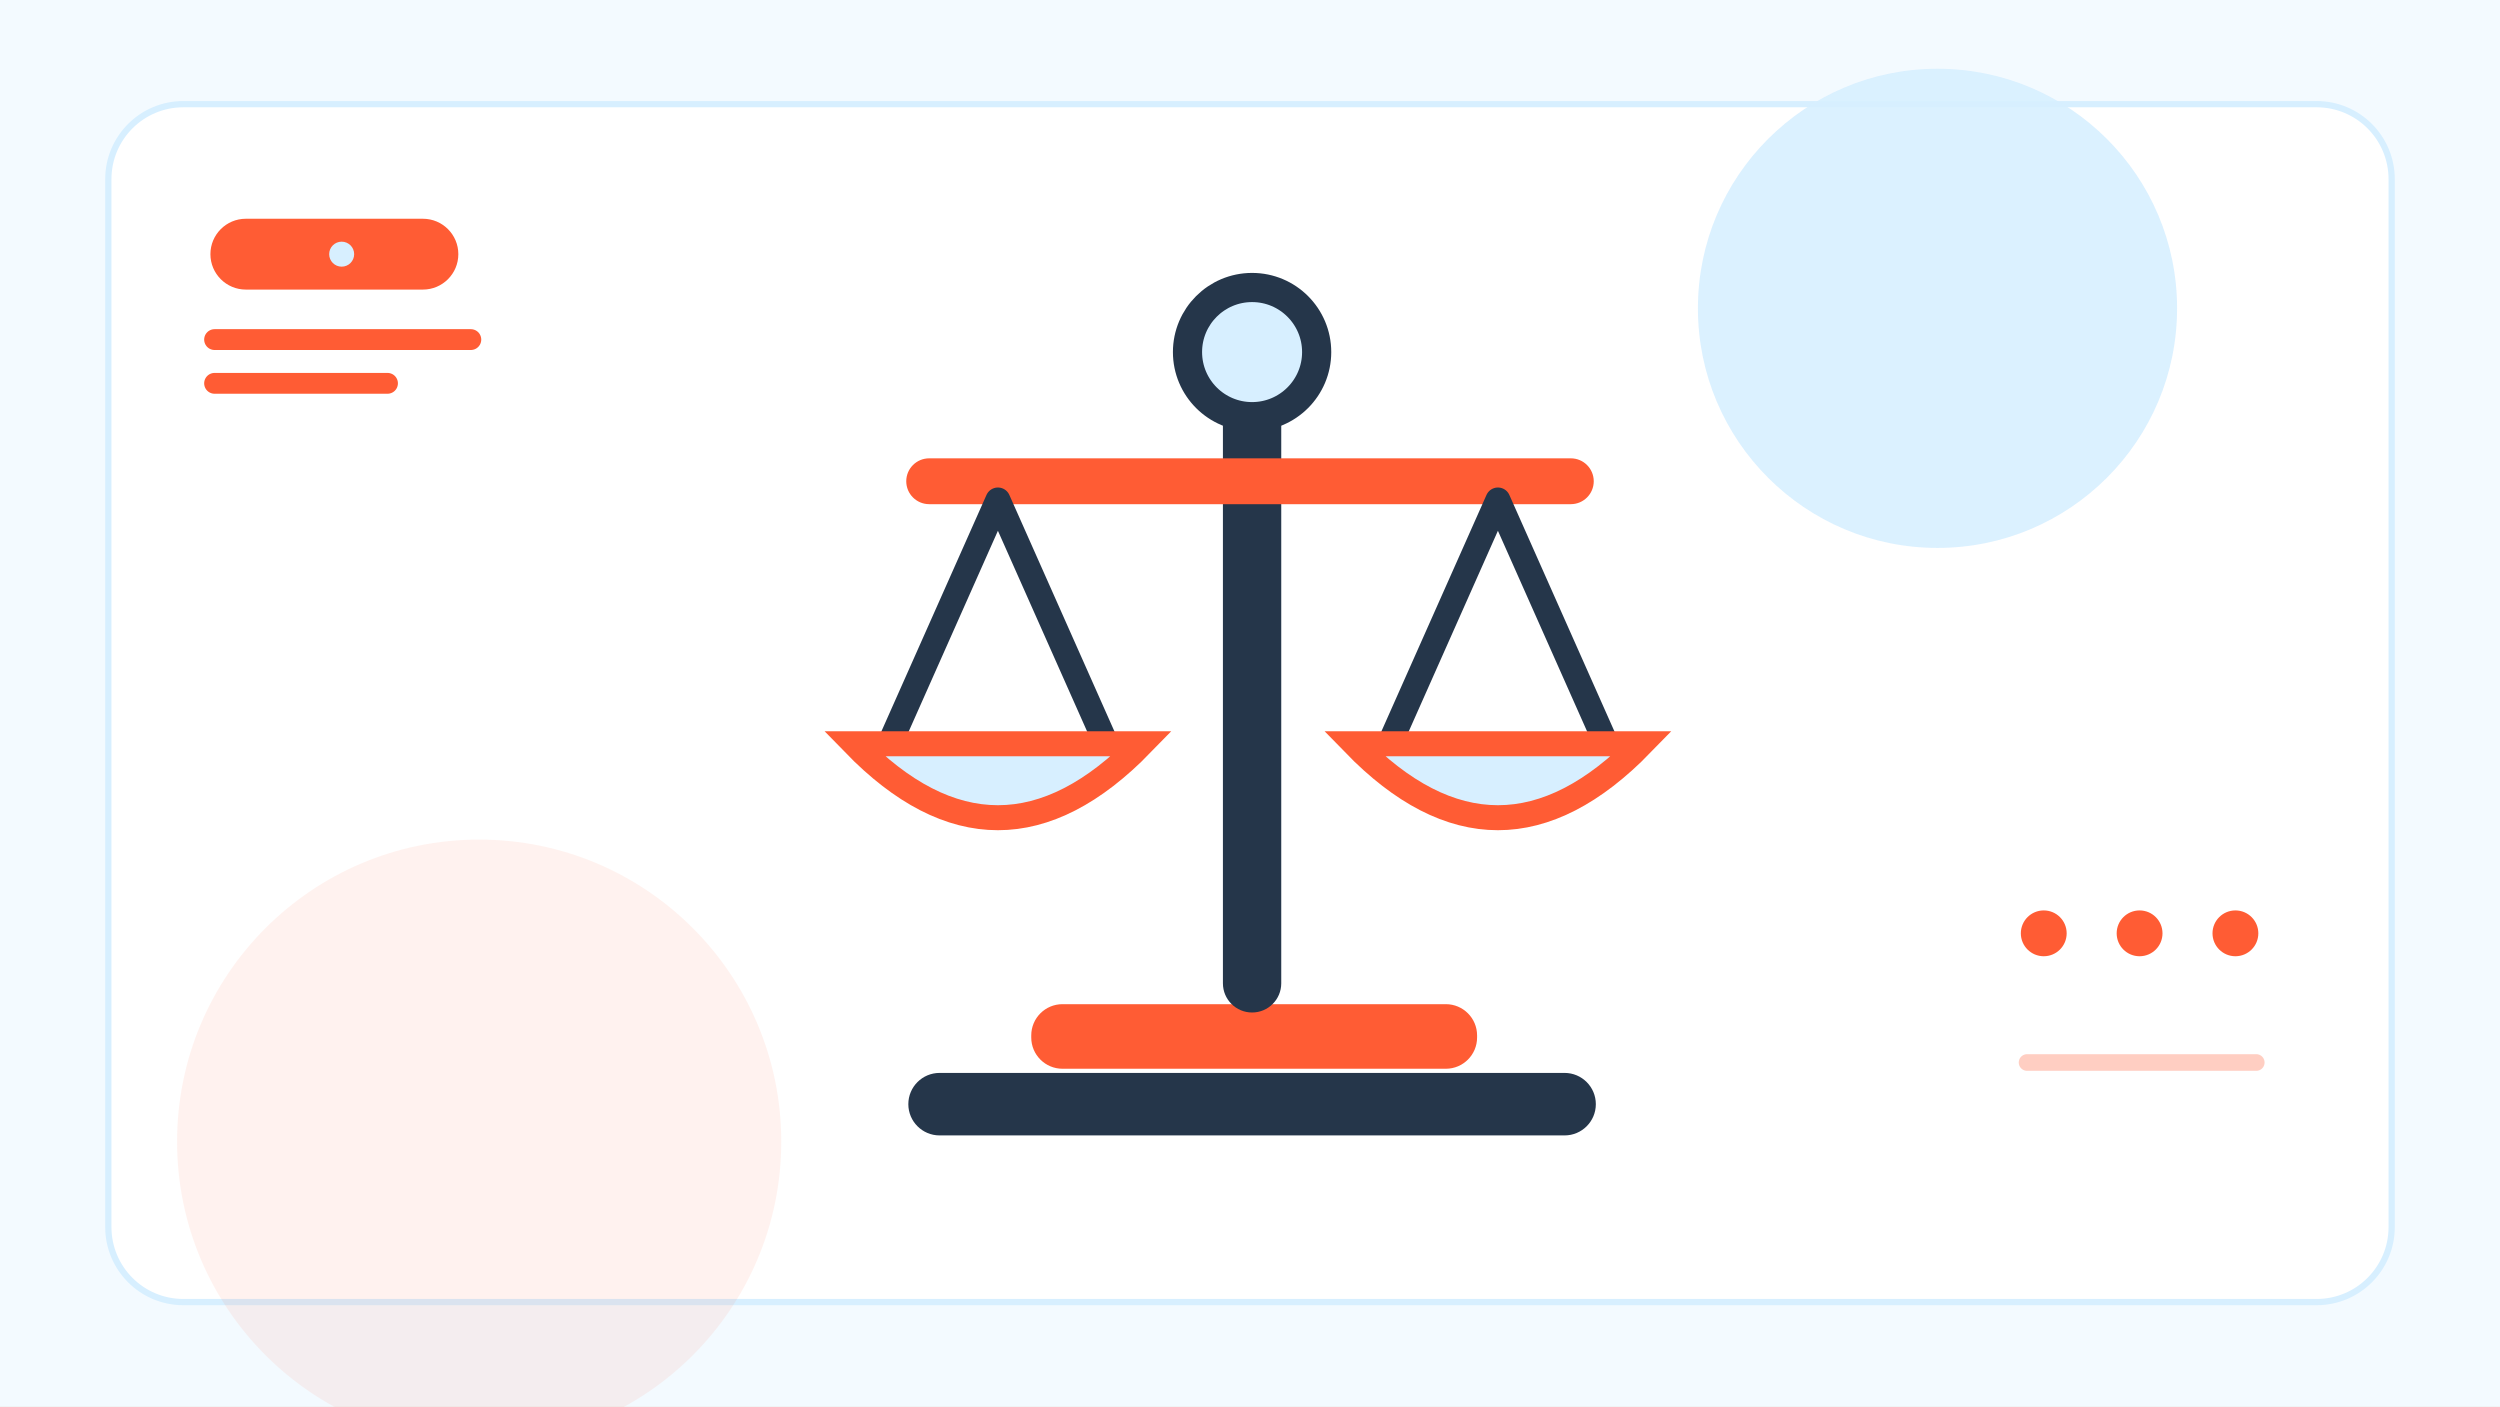
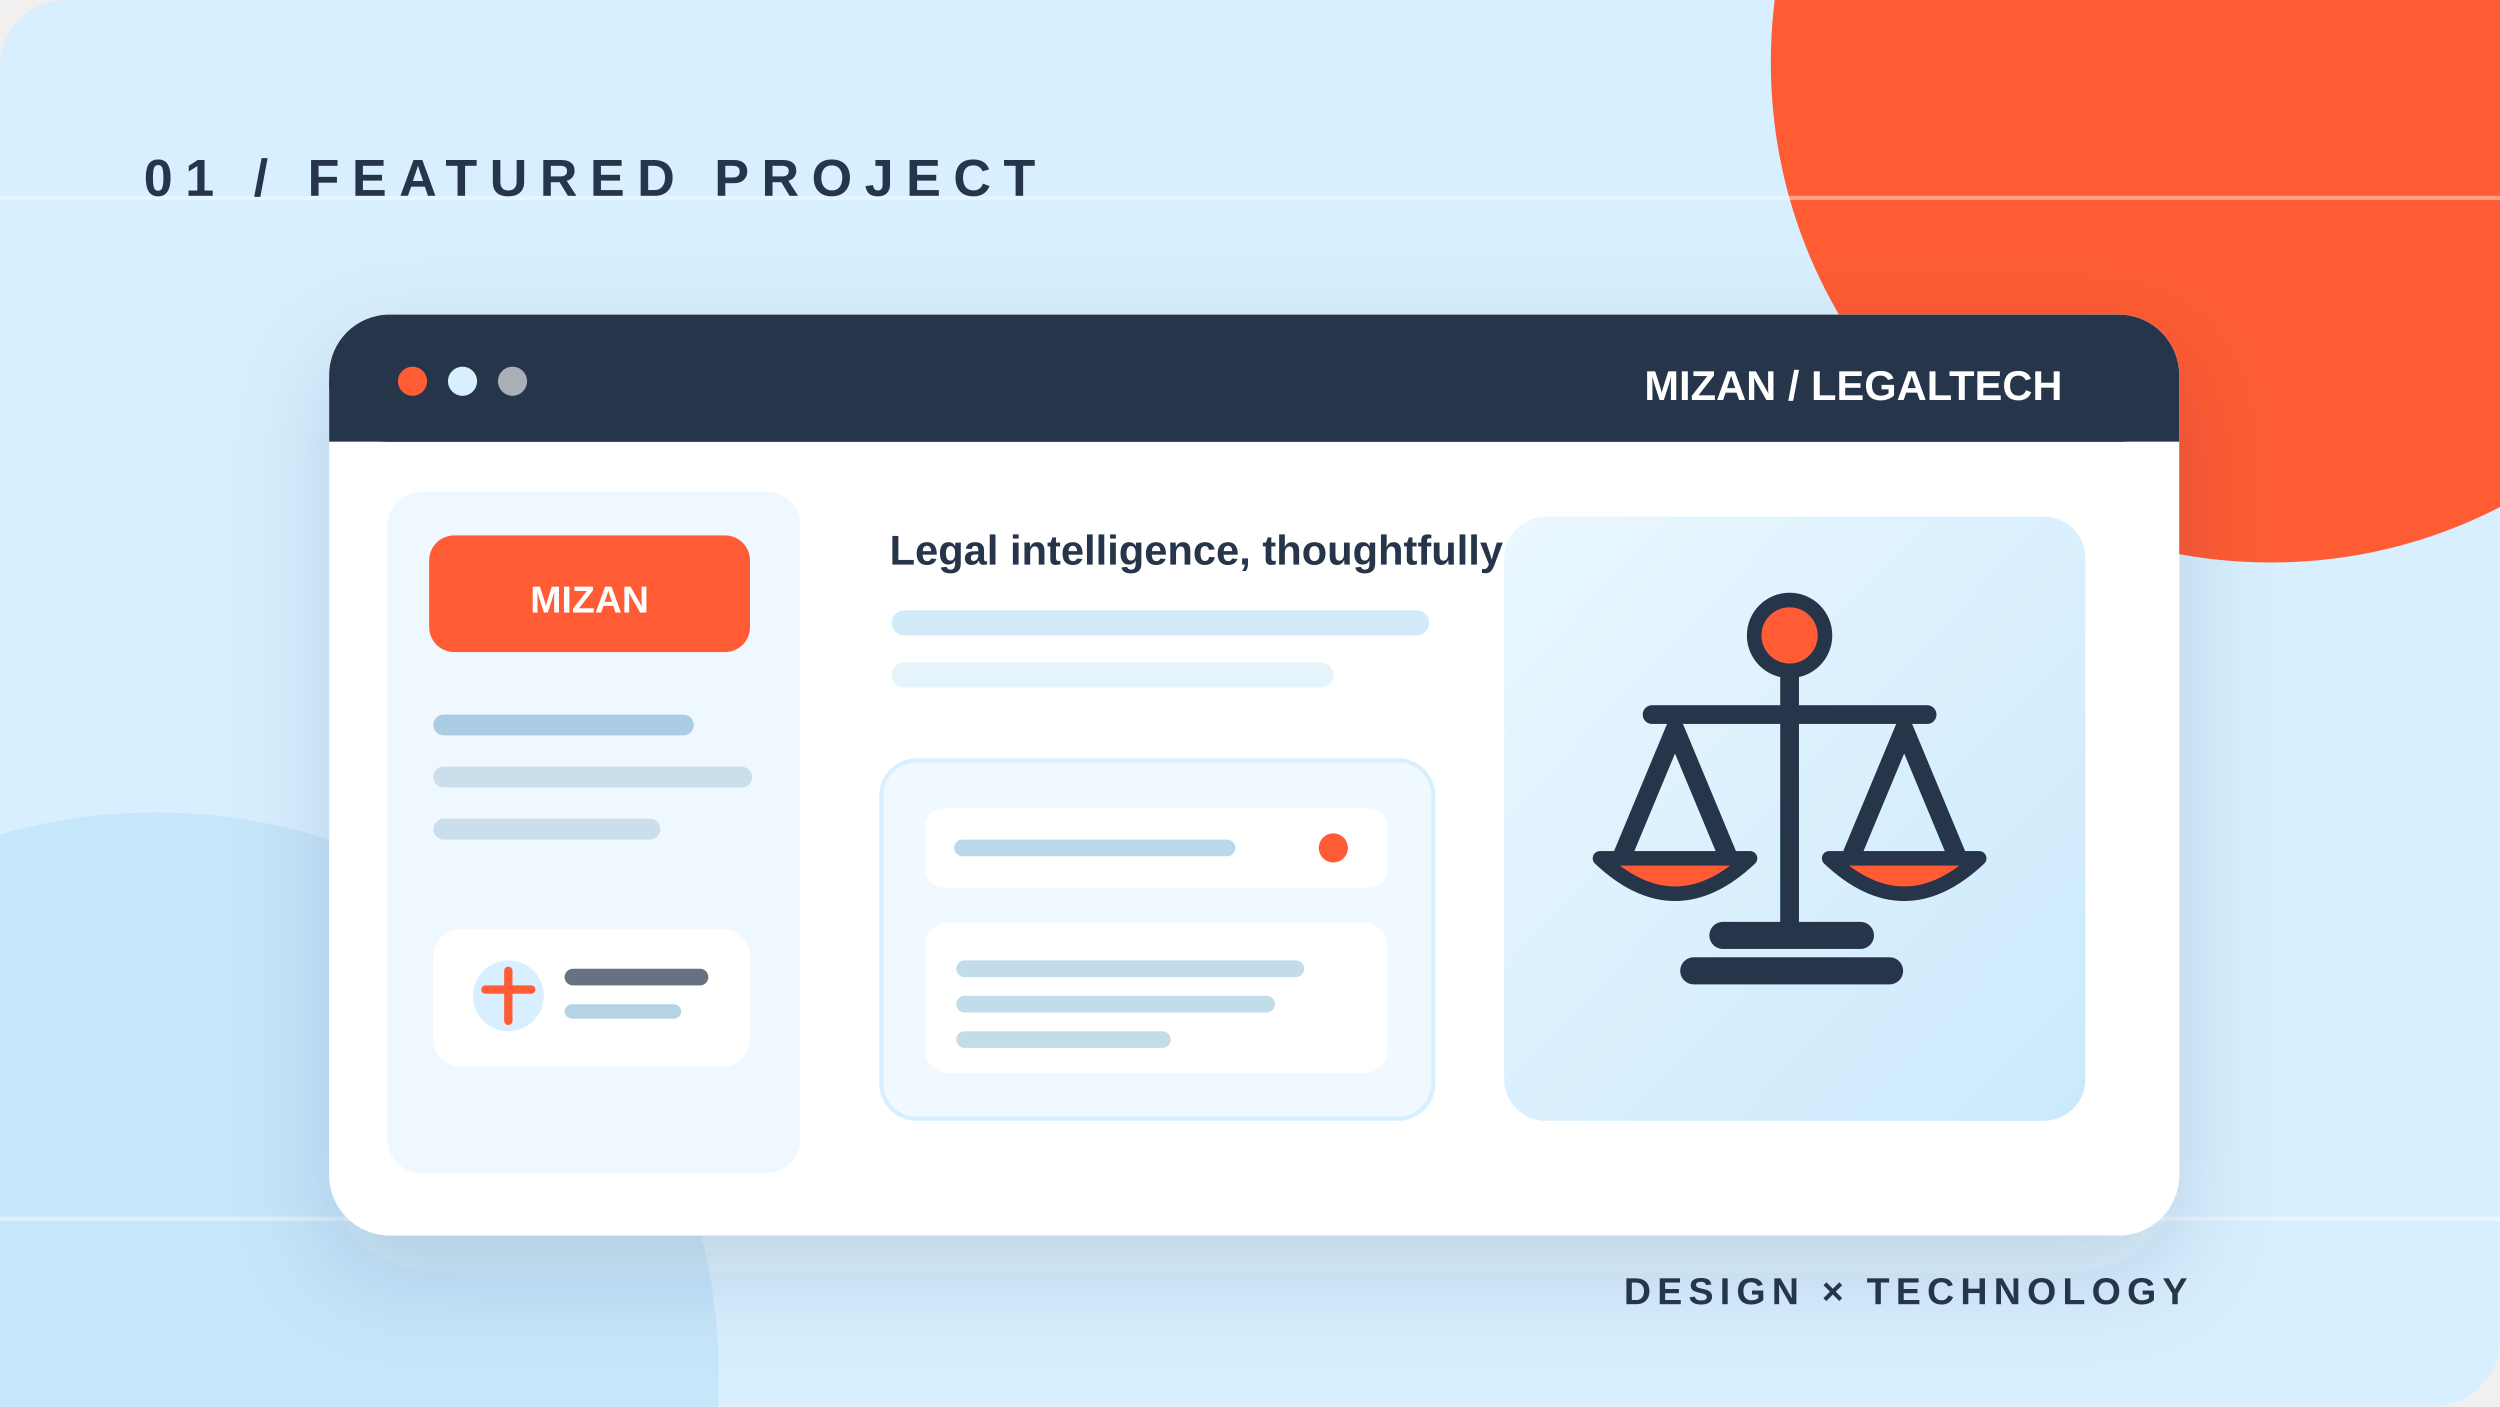
- <svg xmlns="http://www.w3.org/2000/svg" width="1200" height="675" viewBox="0 0 1200 675" role="img" aria-label="MIZAN legal technology illustration">
-   <rect width="1200" height="675" fill="#F3FAFF" />
-   <rect x="52" y="50" width="1096" height="575" rx="36" fill="#FFFFFF" stroke="#D7EFFF" stroke-width="3" />
-   <circle cx="930" cy="148" r="115" fill="#D7EFFF" opacity=".9" />
-   <circle cx="230" cy="548" r="145" fill="#FF5C34" opacity=".08" />
-   <g transform="translate(390 100)">
-     <rect x="46" y="415" width="330" height="30" rx="15" fill="#25364A" />
-     <rect x="105" y="382" width="214" height="31" rx="15" fill="#FF5C34" />
-     <rect x="197" y="76" width="28" height="310" rx="14" fill="#25364A" />
-     <rect x="45" y="120" width="330" height="22" rx="11" fill="#FF5C34" />
-     <circle cx="211" cy="69" r="31" fill="#D7EFFF" stroke="#25364A" stroke-width="14" />
-     <path d="M89 140L37 257M89 140L141 257M329 140L277 257M329 140L381 257" stroke="#25364A" stroke-width="12" stroke-linecap="round" />
-     <path d="M20 257 Q89 328 158 257Z" fill="#D7EFFF" stroke="#FF5C34" stroke-width="12" />
-     <path d="M260 257 Q329 328 398 257Z" fill="#D7EFFF" stroke="#FF5C34" stroke-width="12" />
+ <svg xmlns="http://www.w3.org/2000/svg" width="1200" height="675" viewBox="0 0 1200 675" role="img" aria-label="MIZAN LegalTech — modern legal platform editorial illustration">
+   <defs>
+     <linearGradient id="blue" x2="1" y2="1">
+       <stop stop-color="#EAF7FF" />
+       <stop offset="1" stop-color="#CBE9FC" />
+     </linearGradient>
+     <filter id="shade" x="-20%" y="-30%" width="140%" height="170%">
+       <feDropShadow dx="0" dy="18" stdDeviation="23" flood-color="#25364A" flood-opacity=".14" />
+     </filter>
+   </defs>
+   <rect width="1200" height="675" rx="32" fill="#D7EFFF" />
+   <circle cx="1090" cy="30" r="240" fill="#FF5C34" />
+   <circle cx="75" cy="660" r="270" fill="#C6E6FA" />
+   <path d="M0 95H1200M0 585H1200" stroke="#FFFFFF" stroke-width="2" opacity=".4" />
+   <text x="69" y="94" fill="#25364A" font-family="Arial,sans-serif" font-weight="800" font-size="25" letter-spacing="6">01 / FEATURED PROJECT</text>
+   <g filter="url(#shade)">
+     <rect x="158" y="151" width="888" height="442" rx="29" fill="#FFFFFF" />
+     <rect x="158" y="151" width="888" height="61" rx="29" fill="#25364A" />
+     <path d="M158 183H1046V212H158Z" fill="#25364A" />
+     <circle cx="198" cy="183" r="7" fill="#FF5C34" />
+     <circle cx="222" cy="183" r="7" fill="#D7EFFF" />
+     <circle cx="246" cy="183" r="7" fill="#FFFFFF" opacity=".6" />
+     <text x="990" y="192" font-size="20" font-weight="800" text-anchor="end" fill="#FFFFFF" font-family="Arial,sans-serif">MIZAN  /  LEGALTECH</text>
+     <rect x="186" y="236" width="198" height="327" rx="16" fill="#EFF8FE" />
+     <rect x="206" y="257" width="154" height="56" rx="12" fill="#FF5C34" />
+     <text x="283" y="294" text-anchor="middle" font-size="18" font-weight="700" fill="#FFFFFF" font-family="Arial,sans-serif">MIZAN</text>
+     <rect x="208" y="343" width="125" height="10" rx="5" fill="#AACDE3" />
+     <rect x="208" y="368" width="153" height="10" rx="5" fill="#CADFEB" />
+     <rect x="208" y="393" width="109" height="10" rx="5" fill="#CADFEB" />
+     <rect x="208" y="446" width="152" height="66" rx="13" fill="#FFFFFF" />
+     <circle cx="244" cy="478" r="17" fill="#D7EFFF" />
+     <path d="M244 466V490M233 475H255" stroke="#FF5C34" stroke-width="4" stroke-linecap="round" />
+     <rect x="271" y="465" width="69" height="8" rx="4" fill="#25364A" opacity=".7" />
+     <rect x="271" y="482" width="56" height="7" rx="4" fill="#B5D3E4" />
+     <text x="427" y="271" fill="#25364A" font-size="20" font-weight="700" font-family="Arial,sans-serif">Legal intelligence, thoughtfully designed.</text>
+     <rect x="428" y="293" width="258" height="12" rx="6" fill="#D2E9F7" />
+     <rect x="428" y="318" width="212" height="12" rx="6" fill="#E5F3FA" />
+     <rect x="423" y="365" width="265" height="172" rx="17" fill="#F0F9FF" stroke="#D7EFFF" stroke-width="2" />
+     <rect x="444" y="388" width="222" height="38" rx="9" fill="#FFFFFF" />
+     <rect x="458" y="403" width="135" height="8" rx="4" fill="#BBD8EA" />
+     <circle cx="640" cy="407" r="7" fill="#FF5C34" />
+     <rect x="444" y="443" width="222" height="72" rx="11" fill="#FFFFFF" />
+     <path d="M463 465H622M463 482H608M463 499H558" stroke="#C3DCEA" stroke-width="8" stroke-linecap="round" />
+     <rect x="722" y="248" width="279" height="290" rx="20" fill="url(#blue)" />
+     <g transform="translate(771 283)" stroke="#25364A" stroke-linecap="round" stroke-linejoin="round">
+       <path d="M88 24V159M22 60H154M33 67L8 127M33 67L58 127M143 67L118 127M143 67L168 127" stroke-width="9" fill="none" />
+       <path d="M-3 129Q33 163 69 129Z M107 129Q143 163 179 129Z" fill="#FF5C34" stroke-width="7" />
+       <path d="M56 166H122M42 183H136" stroke-width="13" />
+       <circle cx="88" cy="22" r="17" fill="#FF5C34" stroke-width="7" />
+     </g>
  </g>
-   <rect x="101" y="105" width="119" height="34" rx="17" fill="#FF5C34" />
-   <circle cx="164" cy="122" r="6" fill="#D7EFFF" />
-   <path d="M103 163H226M103 184H186" stroke="#FF5C34" stroke-width="10" stroke-linecap="round" />
-   <g fill="#FF5C34">
-     <circle cx="981" cy="448" r="11" />
-     <circle cx="1027" cy="448" r="11" />
-     <circle cx="1073" cy="448" r="11" />
-   </g>
-   <path d="M973 510H1083" stroke="#FF5C34" stroke-width="8" stroke-linecap="round" opacity=".3" />
+   <text x="1050" y="626" font-family="Arial,sans-serif" font-weight="800" font-size="18" text-anchor="end" letter-spacing="3" fill="#25364A">DESIGN × TECHNOLOGY</text>
</svg>
